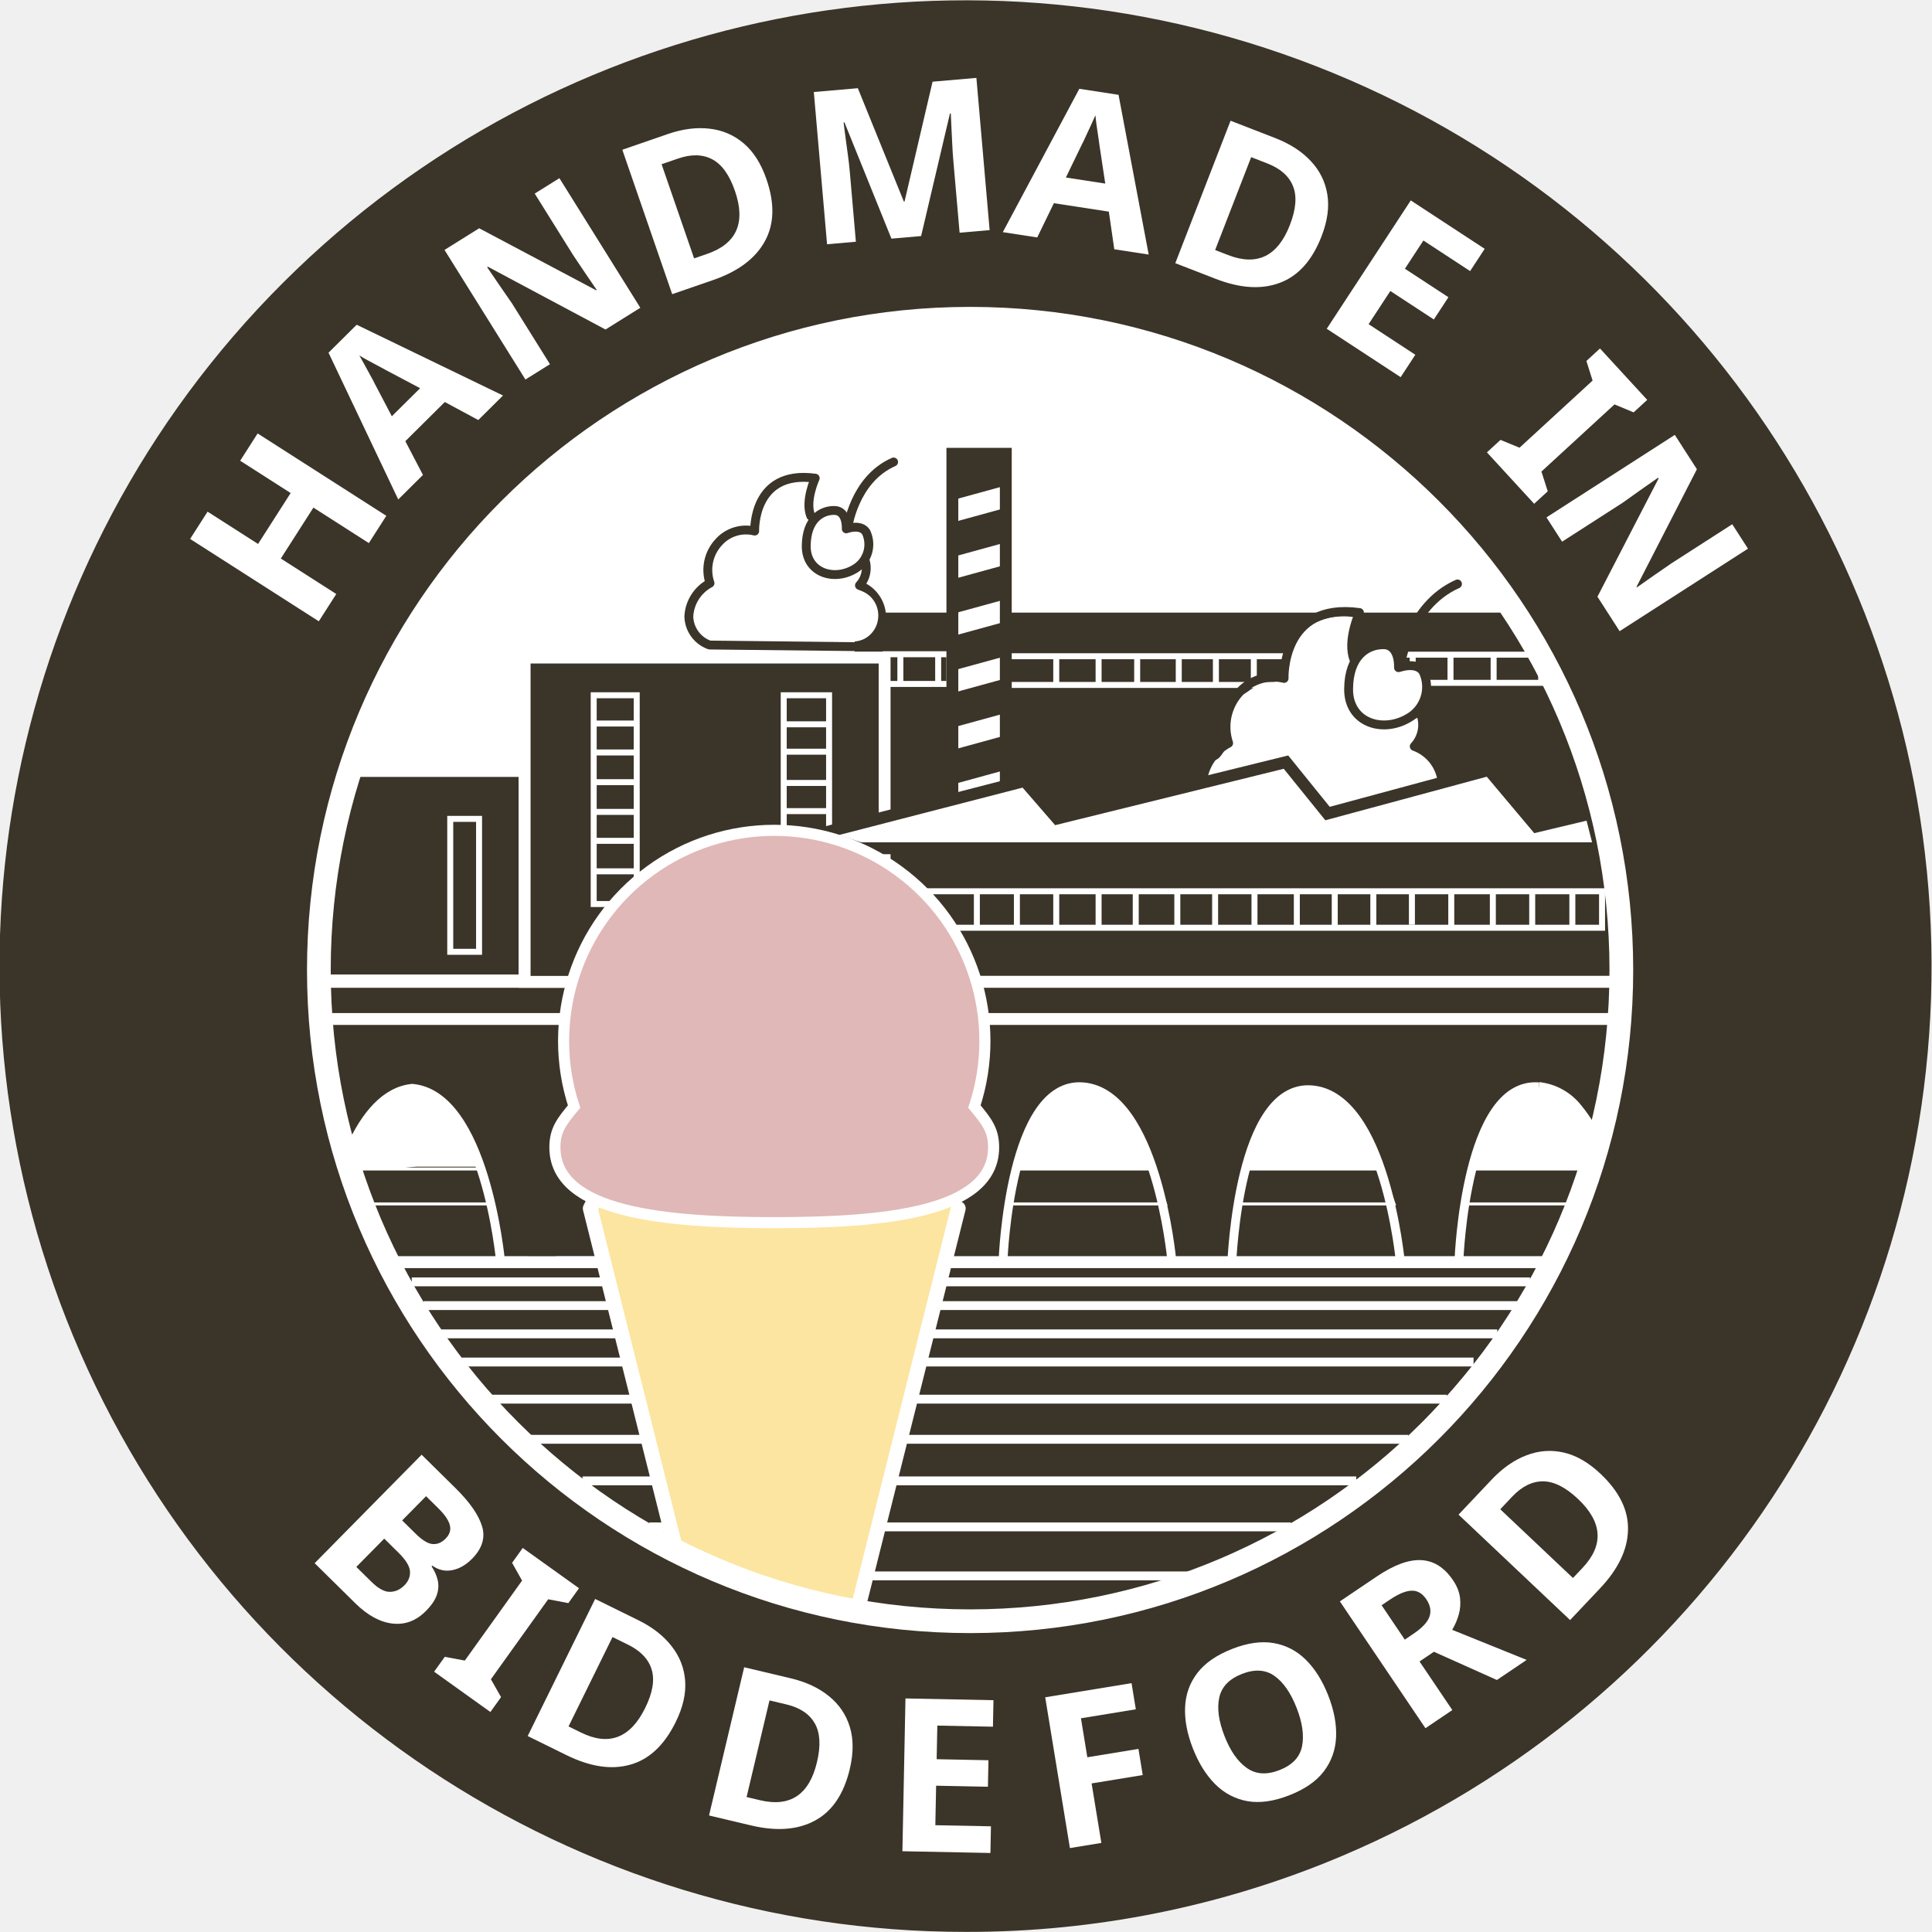
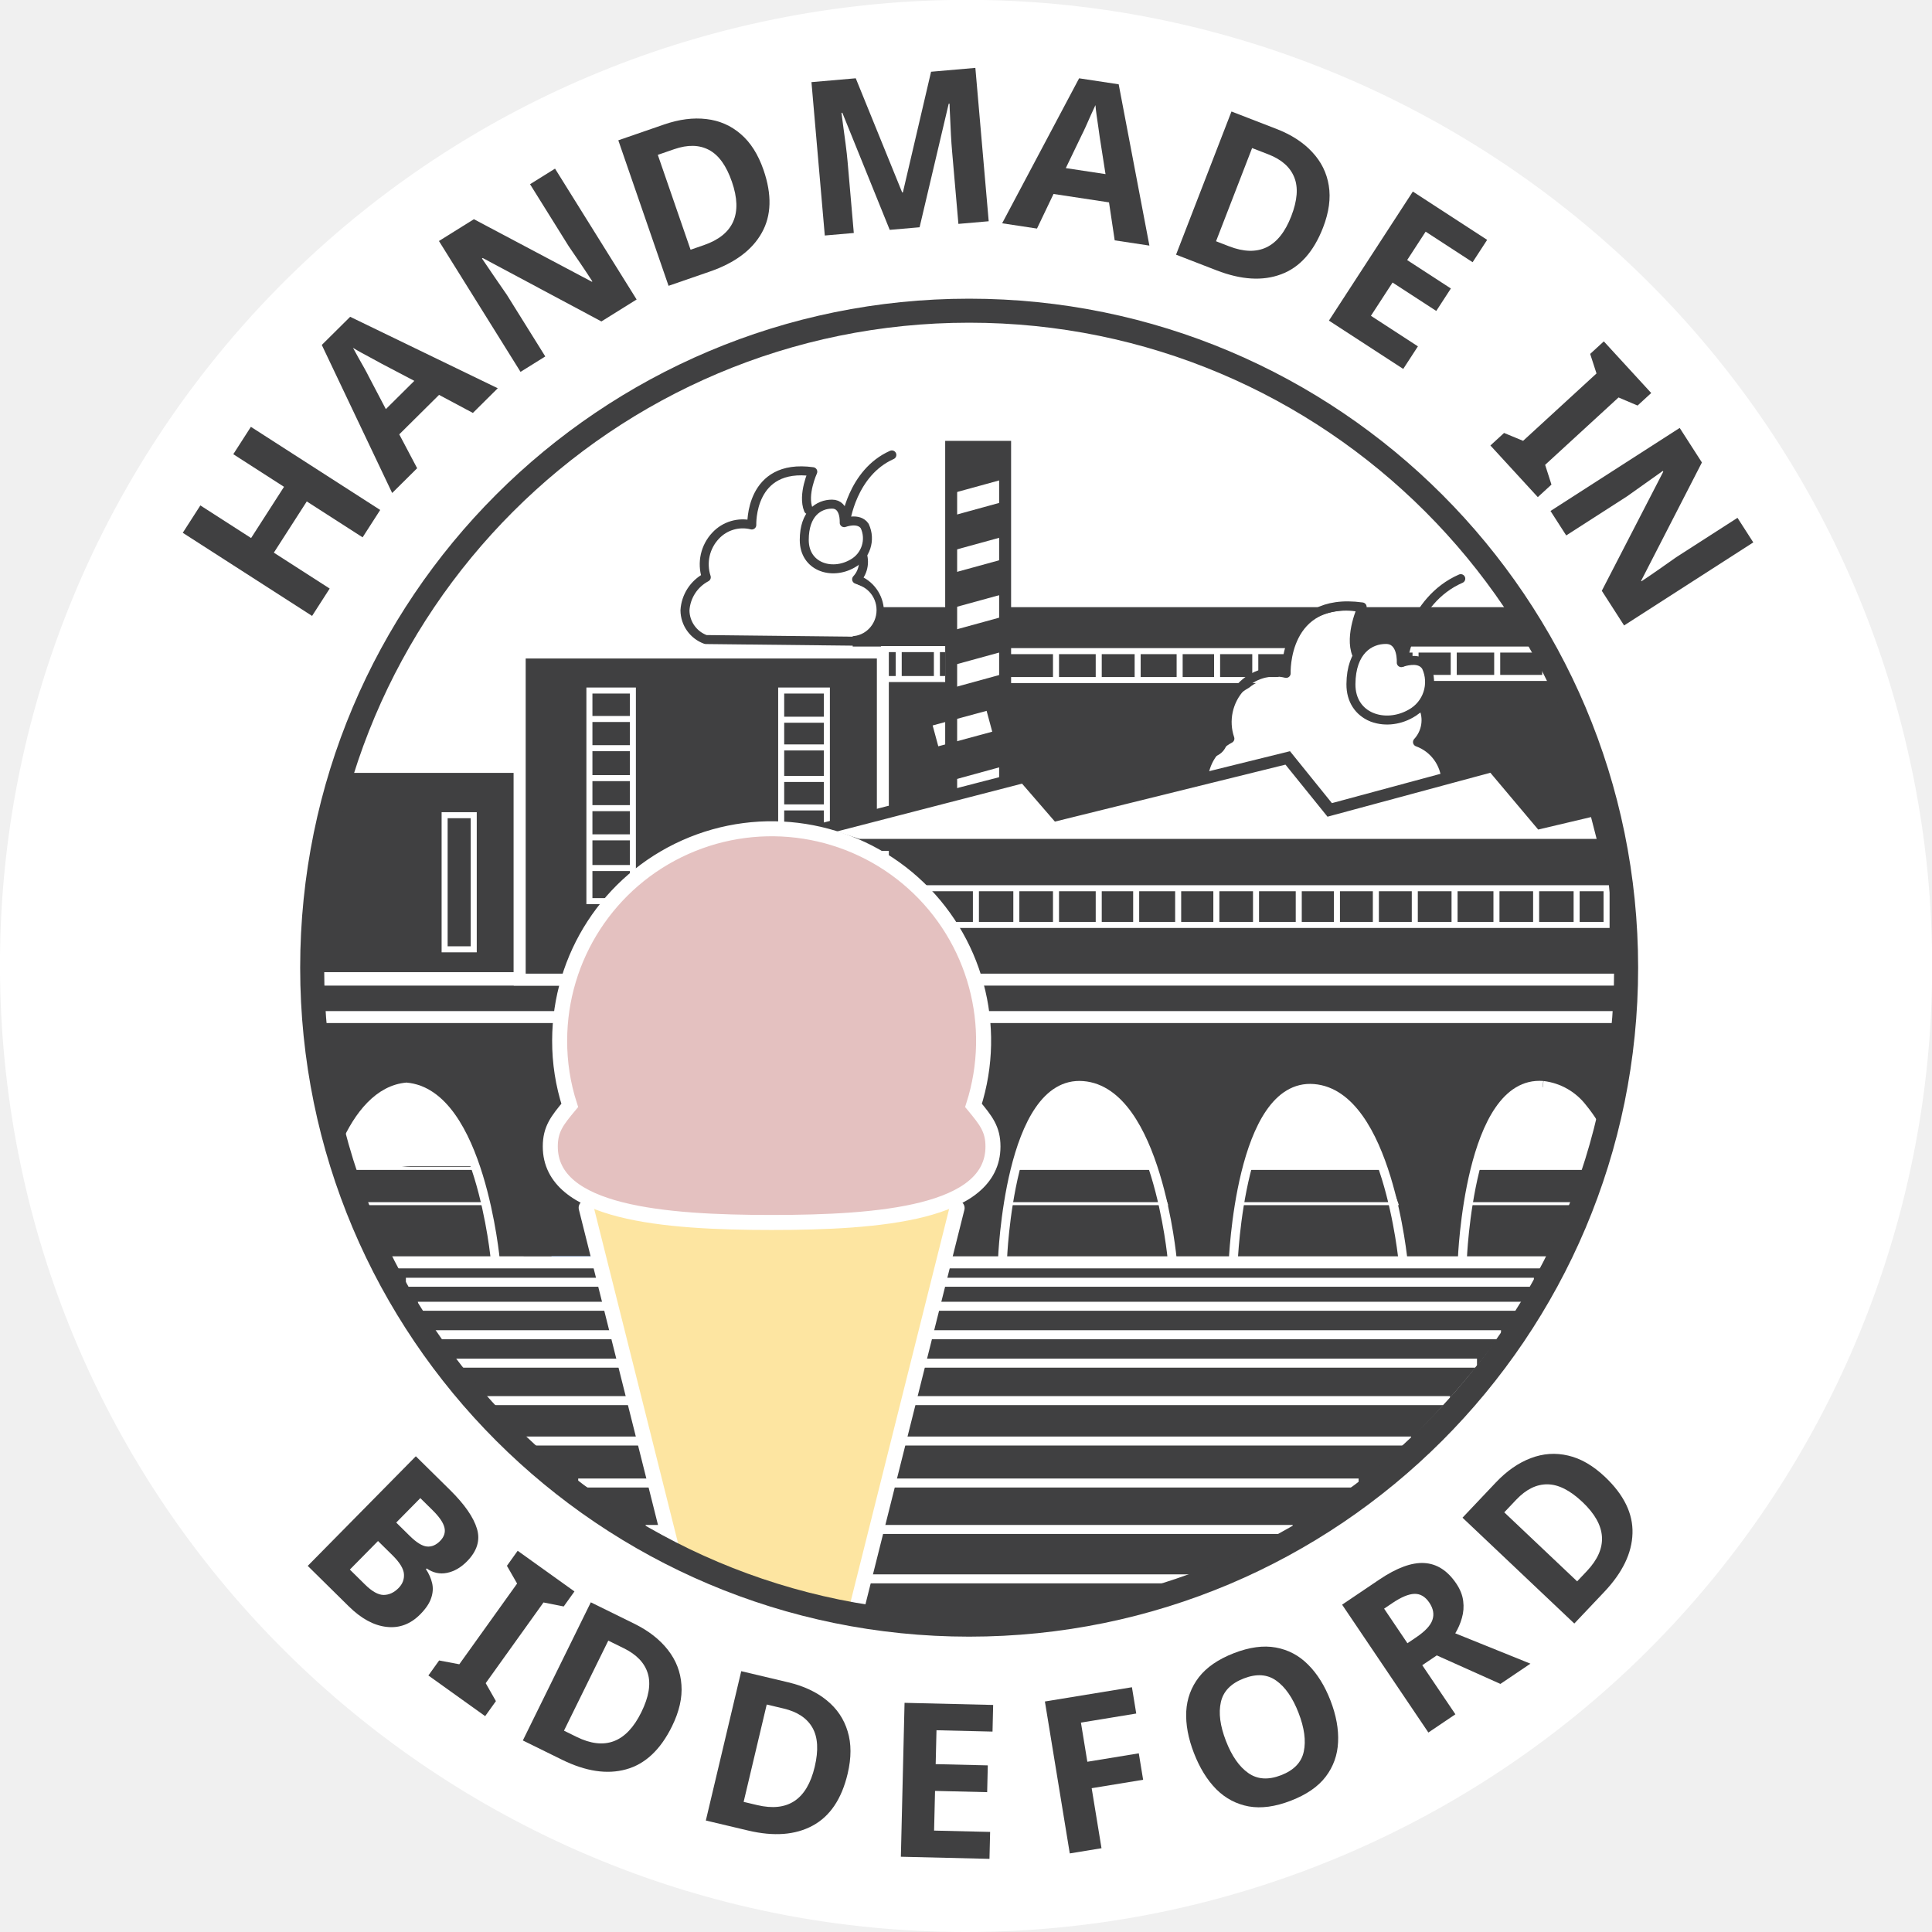
- <svg xmlns="http://www.w3.org/2000/svg" id="Layer_1" data-name="Layer 1" viewBox="0 0 174.26 174.24">
+ <svg xmlns="http://www.w3.org/2000/svg" id="Layer_1" data-name="Layer 1" viewBox="0 0 208.44 208.44">
  <defs>
-     <style>.cls-1,.cls-11,.cls-13,.cls-14,.cls-15,.cls-16,.cls-18,.cls-22{fill:none;}.cls-12,.cls-19,.cls-2,.cls-23,.cls-25,.cls-26{fill:#fff;}.cls-3{fill:#7f8082;}.cls-10,.cls-4,.cls-7,.cls-8,.cls-9{fill:#3b3428;}.cls-5{fill:#6b92c6;}.cls-6{fill:#485ea5;}.cls-17,.cls-6{stroke:#010101;}.cls-10,.cls-11,.cls-12,.cls-13,.cls-14,.cls-15,.cls-18,.cls-19,.cls-22,.cls-24,.cls-6,.cls-7,.cls-8,.cls-9{stroke-miterlimit:10;}.cls-6,.cls-7{stroke-width:0.27px;}.cls-10,.cls-11,.cls-12,.cls-15,.cls-21,.cls-22,.cls-24,.cls-7,.cls-8,.cls-9{stroke:#fff;}.cls-17,.cls-18,.cls-19,.cls-8{stroke-width:1.07px;}.cls-11,.cls-12,.cls-13,.cls-9{stroke-width:0.54px;}.cls-10{stroke-width:1.08px;}.cls-13,.cls-14{stroke:#221f1f;}.cls-14,.cls-15,.cls-16,.cls-23{stroke-width:0.8px;}.cls-16,.cls-18,.cls-19,.cls-23{stroke:#3b3428;}.cls-16,.cls-17,.cls-21,.cls-23{stroke-linecap:round;stroke-linejoin:round;}.cls-17{fill:#f06342;}.cls-20{clip-path:url(#clip-path);}.cls-21{fill:#fce5a1;stroke-width:1.34px;}.cls-22{stroke-width:2.14px;}.cls-24{fill:#e0b8b7;stroke-width:1px;}.cls-25{font-size:19.29px;}.cls-25,.cls-26{font-family:Averta-Semibold, Averta;font-weight:700;}.cls-26{font-size:19.29px;}</style>
+     <style>.cls-1,.cls-11,.cls-12,.cls-13,.cls-14,.cls-15,.cls-16,.cls-17,.cls-21{fill:none;}.cls-18,.cls-2,.cls-22{fill:#fff;}.cls-3{fill:#7f8081;}.cls-10,.cls-24,.cls-25,.cls-26,.cls-27,.cls-4,.cls-7,.cls-8,.cls-9{fill:#404041;}.cls-5{fill:#6a92c7;}.cls-6{fill:#485ea4;}.cls-16,.cls-6{stroke:#000;}.cls-10,.cls-11,.cls-12,.cls-13,.cls-14,.cls-17,.cls-18,.cls-21,.cls-23,.cls-6,.cls-7,.cls-8,.cls-9{stroke-miterlimit:10;}.cls-6,.cls-7{stroke-width:0.32px;}.cls-10,.cls-11,.cls-14,.cls-20,.cls-23,.cls-7,.cls-8,.cls-9{stroke:#fff;}.cls-16,.cls-17,.cls-18,.cls-8{stroke-width:1.29px;}.cls-11,.cls-12,.cls-9{stroke-width:0.65px;}.cls-10{stroke-width:1.3px;}.cls-12,.cls-13{stroke:#221f1f;}.cls-13,.cls-14,.cls-15,.cls-22{stroke-width:0.97px;}.cls-15,.cls-17,.cls-18,.cls-21,.cls-22{stroke:#404041;}.cls-15,.cls-16,.cls-20,.cls-22{stroke-linecap:round;stroke-linejoin:round;}.cls-19{clip-path:url(#clip-path);}.cls-20{fill:#fde5a1;}.cls-20,.cls-23{stroke-width:1.62px;}.cls-21{stroke-width:2.59px;}.cls-23{fill:#e4c1c0;}.cls-24,.cls-25,.cls-26,.cls-27{isolation:isolate;font-family:Averta-Bold, Averta;font-weight:700;}.cls-24{font-size:23.27px;}.cls-25{font-size:23.21px;}.cls-26{font-size:23.24px;}.cls-27{font-size:23.3px;}</style>
    <clipPath id="clip-path">
-       <circle class="cls-1" cx="87.5" cy="87.49" r="58.74" />
+       <circle class="cls-1" cx="104.56" cy="104.4" r="70.88" />
    </clipPath>
  </defs>
-   <path class="cls-2" d="M63.19,58.29a8.76,8.76,0,0,1-1-1.7,4.36,4.36,0,0,1,.2-1.18c.45-1.39,1.48-2.13,1.7-3.58a4.59,4.59,0,0,1,.86-2.41c.87-1,2.85-.42,3.36-1.61a3.32,3.32,0,0,0,.15-.71,4,4,0,0,1,4.14-3.26A.71.71,0,0,1,73,44c.09.08-.07.24,0,.36a7.82,7.82,0,0,1-.16,3.22,3.89,3.89,0,0,0,.94,3.17,3.48,3.48,0,0,0,3.19.58c.41-.08.93-.15,1.14.22s-.07.74,0,1.1-.47.46-.31.62c.68.7,1.82,1.58,1.8,2.55a3,3,0,0,1-1.37,2.44c-.77.46-1.15,1-2,1-3,.07-6.55-.31-9.54-.24C65.2,59,64.17,59.41,63.19,58.29Z" />
-   <rect class="cls-3" x="29.37" y="95.8" width="121.35" height="9.38" />
-   <rect class="cls-4" x="28.7" y="91.91" width="118.6" height="21.9" />
-   <polygon class="cls-5" points="61.84 114.2 50.07 114.2 50.74 108.03 61.84 108.03 61.84 114.2" />
-   <polygon class="cls-6" points="61.61 108.59 50.67 108.59 50.67 105.44 60.68 105.44 61.61 108.59" />
-   <path class="cls-2" d="M132.88,105.4a8.16,8.16,0,0,1,1-3.43A6.8,6.8,0,0,1,137,98.5a4.2,4.2,0,0,1,4.37.74,19.14,19.14,0,0,0,1.78,1.82,1.3,1.3,0,0,1,.41.36,1,1,0,0,1,.09.57,6.19,6.19,0,0,1-.88,3.41Z" />
-   <path class="cls-2" d="M112.28,105.45a8,8,0,0,1,1.65-4.42,5.78,5.78,0,0,1,3.5-2.79,4.24,4.24,0,0,1,2.93.7,9.27,9.27,0,0,1,2.21,2.12,8.47,8.47,0,0,1,.69,1c.57,1.06.67,2.33,1.26,3.38Z" />
-   <path class="cls-2" d="M91.65,105.36a8.14,8.14,0,0,1,1.65-4.42,5.8,5.8,0,0,1,3.51-2.79,4.23,4.23,0,0,1,2.92.7,9.12,9.12,0,0,1,2.21,2.13,6.75,6.75,0,0,1,.69,1c.58,1.06.68,2.33,1.26,3.38Z" />
-   <polygon class="cls-4" points="126.41 114.2 111.14 114.2 111.55 108.03 125.28 108.03 126.41 114.2" />
-   <polygon class="cls-7" points="125.74 108.59 111.55 108.59 112.42 105.44 124.61 105.44 125.74 108.59" />
-   <polygon class="cls-7" points="105.12 108.59 90.92 108.59 91.8 105.44 103.98 105.44 105.12 108.59" />
-   <polygon class="cls-4" points="146.97 114.2 131.71 114.2 132.11 108.03 145.84 108.03 146.97 114.2" />
-   <polygon class="cls-7" points="146.31 108.59 132.11 108.59 132.98 105.44 145.17 105.44 146.31 108.59" />
-   <rect class="cls-4" x="32.86" y="108.03" width="11.77" height="6.17" />
-   <path class="cls-2" d="M31.58,103.5a6.16,6.16,0,0,1,1-1.9,8.74,8.74,0,0,1,3.16-2.83,5.18,5.18,0,0,1,2-.38,2.65,2.65,0,0,1,1.36.28,5.92,5.92,0,0,1,1.3,1.34,13.62,13.62,0,0,1,1,1,5.71,5.71,0,0,1,.58,1c.5,1.06.94,2.16,1.44,3.22H37.63C35.94,105.26,30.82,106.58,31.58,103.5Z" />
-   <rect class="cls-2" x="31.61" y="27.49" width="111.98" height="41.61" />
-   <rect class="cls-8" x="76.56" y="54.72" width="69.47" height="33.84" />
-   <rect class="cls-8" x="28.3" y="69.54" width="19.02" height="18.89" />
-   <polygon class="cls-7" points="44.4 108.59 32.32 108.59 32.32 105.44 43.37 105.44 44.4 108.59" />
-   <rect class="cls-8" x="28.7" y="88.56" width="117.74" height="3.35" />
-   <rect class="cls-9" x="90.69" y="59.19" width="25.54" height="2.59" />
-   <rect class="cls-9" x="121.91" y="59.05" width="17.1" height="2.54" />
-   <rect class="cls-9" x="79.89" y="59.01" width="5.74" height="2.68" />
-   <path class="cls-10" d="M34.82,113.84h105a73.31,73.31,0,0,1-18.32,21.31c-16.3,12.86-48.13,19.09-74.36-3.77C41.42,126.38,40.74,122.13,34.82,113.84Z" />
-   <path class="cls-2" d="M109.57,74.41c-.92-.23-.59-1.09-.8-2s-.87-1.81-.31-2.68a3.12,3.12,0,0,1,.79-.94c.21-.15.46-.25.67-.4a2.9,2.9,0,0,0,.81-2.51,3.61,3.61,0,0,1,.58-2.62,9.74,9.74,0,0,1,1.21-.86,3.73,3.73,0,0,1,2-.8,1.59,1.59,0,0,0,1.25-.62,3,3,0,0,0,.24-1.3,4.33,4.33,0,0,1,2.17-3.28,6,6,0,0,1,4.15-.7c.15,1.85-.39,3.71-.32,5.75,0,1.2-.32,2.57.5,3.45a3.48,3.48,0,0,0,3.07.65,15.53,15.53,0,0,0,2.67-1c-.27,1.18-.7,3.57.48,3.81,1,.19.68.39.79.66a4.64,4.64,0,0,1,.39,1.4c.09,1.43,0,3.16-1.22,3.85a3.64,3.64,0,0,1-1.56.36,80.21,80.21,0,0,1-9.3.21c-1.53,0-3.06-.15-4.58-.27A22.21,22.21,0,0,1,109.57,74.41Z" />
-   <rect class="cls-9" x="40.61" y="73.86" width="2.6" height="11.99" />
-   <rect class="cls-8" x="47.32" y="59.31" width="32.47" height="29.25" />
-   <rect class="cls-9" x="53.55" y="62.71" width="3.88" height="18.83" />
-   <rect class="cls-9" x="70.69" y="62.71" width="4.09" height="13.2" />
-   <line class="cls-11" x1="53.35" y1="65.26" x2="57.63" y2="65.26" />
-   <line class="cls-11" x1="53.48" y1="67.87" x2="57.43" y2="67.87" />
-   <line class="cls-11" x1="53.48" y1="70.55" x2="57.43" y2="70.55" />
-   <line class="cls-11" x1="53.42" y1="73.23" x2="57.37" y2="73.23" />
-   <line class="cls-11" x1="53.48" y1="75.84" x2="57.5" y2="75.84" />
-   <line class="cls-11" x1="53.55" y1="78.59" x2="57.3" y2="78.59" />
-   <line class="cls-12" x1="70.76" y1="65.33" x2="74.71" y2="65.33" />
-   <line class="cls-12" x1="70.56" y1="67.8" x2="74.85" y2="67.8" />
-   <line class="cls-12" x1="70.63" y1="70.62" x2="74.91" y2="70.62" />
-   <line class="cls-12" x1="70.63" y1="73.16" x2="74.85" y2="73.16" />
-   <line class="cls-11" x1="81.21" y1="59.23" x2="81.21" y2="61.71" />
-   <line class="cls-11" x1="84.62" y1="59.1" x2="84.62" y2="61.78" />
-   <line class="cls-11" x1="95.27" y1="59.23" x2="95.27" y2="61.84" />
-   <line class="cls-11" x1="99.09" y1="59.3" x2="99.09" y2="61.71" />
-   <line class="cls-12" x1="102.57" y1="59.23" x2="102.57" y2="61.78" />
-   <line class="cls-11" x1="106.32" y1="59.23" x2="106.32" y2="61.71" />
-   <line class="cls-11" x1="109.67" y1="59.23" x2="109.67" y2="61.78" />
-   <line class="cls-11" x1="113.09" y1="59.23" x2="113.09" y2="61.71" />
-   <line class="cls-11" x1="127.42" y1="59.23" x2="127.42" y2="61.51" />
-   <line class="cls-11" x1="130.83" y1="59.23" x2="130.83" y2="61.71" />
-   <line class="cls-11" x1="134.72" y1="59.23" x2="134.72" y2="61.71" />
-   <line class="cls-13" x1="73.84" y1="80.33" x2="73.84" y2="83.61" />
-   <line class="cls-13" x1="77.32" y1="80.39" x2="77.32" y2="83.61" />
-   <line class="cls-13" x1="81.28" y1="80.33" x2="81.28" y2="83.61" />
-   <line class="cls-13" x1="84.62" y1="80.39" x2="84.62" y2="83.61" />
-   <polygon class="cls-4" points="144.5 80.39 144.5 83.68 141.82 83.68 141.82 83.54 141.82 80.39 144.5 80.39" />
-   <polygon class="cls-4" points="141.82 83.54 141.82 83.68 138.2 83.68 138.2 83.47 138.2 80.39 141.82 80.39 141.82 83.54" />
-   <polygon class="cls-4" points="138.2 83.47 138.2 83.68 134.65 83.68 134.65 80.46 134.65 80.39 138.2 80.39 138.2 83.47" />
-   <polygon class="cls-4" points="134.65 80.46 134.65 83.68 130.9 83.68 130.9 83.47 130.9 80.39 134.65 80.39 134.65 80.46" />
-   <polygon class="cls-4" points="130.9 83.47 130.9 83.68 127.35 83.68 127.35 83.41 127.35 80.39 130.9 80.39 130.9 83.47" />
-   <polygon class="cls-4" points="127.35 83.41 127.35 83.68 123.87 83.68 123.87 83.54 123.87 80.39 127.35 80.39 127.35 83.41" />
-   <polygon class="cls-4" points="123.87 83.54 123.87 83.68 120.39 83.68 120.39 80.39 123.87 80.39 123.87 83.54" />
-   <polygon class="cls-4" points="120.39 80.39 120.39 83.68 116.97 83.68 116.97 83.61 116.97 80.39 120.39 80.39" />
-   <polygon class="cls-4" points="116.97 83.61 116.97 83.68 113.15 83.68 113.15 83.54 113.15 80.39 116.97 80.39 116.97 83.61" />
-   <polygon class="cls-4" points="113.15 83.54 113.15 83.68 109.6 83.68 109.6 83.61 109.6 80.39 113.15 80.39 113.15 83.54" />
-   <polygon class="cls-4" points="109.6 83.61 109.6 83.68 106.19 83.68 106.19 80.39 109.6 80.39 109.6 83.61" />
-   <polygon class="cls-4" points="106.19 80.39 106.19 83.68 102.44 83.68 102.44 83.61 102.44 80.39 106.19 80.39" />
-   <polygon class="cls-4" points="102.44 83.61 102.44 83.68 99.09 83.68 99.09 83.54 99.09 80.39 102.44 80.39 102.44 83.61" />
-   <polygon class="cls-4" points="99.09 83.54 99.09 83.68 95.27 83.68 95.27 83.54 95.27 80.39 99.09 80.39 99.09 83.54" />
-   <polygon class="cls-4" points="95.27 83.54 95.27 83.68 91.72 83.68 91.72 83.54 91.72 80.39 95.27 80.39 95.27 83.54" />
-   <polygon class="cls-4" points="91.72 83.54 91.72 83.68 88.11 83.68 88.11 80.39 91.72 80.39 91.72 83.54" />
-   <rect class="cls-4" x="70.29" y="80.39" width="17.81" height="3.28" />
-   <polygon class="cls-11" points="141.82 80.39 144.5 80.39 144.5 83.68 141.82 83.68 138.2 83.68 134.65 83.68 130.9 83.68 127.35 83.68 123.87 83.68 120.39 83.68 116.97 83.68 113.15 83.68 109.6 83.68 106.19 83.68 102.44 83.68 99.09 83.68 95.27 83.68 91.72 83.68 88.11 83.68 70.29 83.68 70.29 80.39 88.11 80.39 91.72 80.39 95.27 80.39 99.09 80.39 102.44 80.39 106.19 80.39 109.6 80.39 113.15 80.39 116.97 80.39 120.39 80.39 123.87 80.39 127.35 80.39 130.9 80.39 134.65 80.39 138.2 80.39 141.82 80.39" />
-   <polyline class="cls-11" points="88.11 80.33 88.11 80.39 88.11 83.68 88.11 83.74" />
-   <polyline class="cls-11" points="91.72 80.33 91.72 80.39 91.72 83.54" />
-   <line class="cls-11" x1="95.27" y1="80.39" x2="95.27" y2="83.54" />
-   <polyline class="cls-11" points="99.09 80.33 99.09 80.39 99.09 83.54" />
-   <line class="cls-11" x1="102.44" y1="80.39" x2="102.44" y2="83.61" />
-   <line class="cls-11" x1="106.19" y1="80.39" x2="106.19" y2="83.68" />
-   <line class="cls-11" x1="109.6" y1="80.39" x2="109.6" y2="83.61" />
-   <polyline class="cls-11" points="113.15 80.33 113.15 80.39 113.15 83.54" />
-   <line class="cls-11" x1="116.97" y1="80.39" x2="116.97" y2="83.61" />
-   <line class="cls-11" x1="120.39" y1="80.39" x2="120.39" y2="83.68" />
-   <polyline class="cls-11" points="123.87 80.33 123.87 80.39 123.87 83.54" />
-   <line class="cls-11" x1="127.35" y1="80.39" x2="127.35" y2="83.41" />
-   <line class="cls-11" x1="130.9" y1="80.39" x2="130.9" y2="83.48" />
-   <polyline class="cls-11" points="134.65 80.46 134.65 83.68 134.65 83.81" />
-   <polyline class="cls-11" points="138.2 80.26 138.2 80.39 138.2 83.47" />
-   <line class="cls-11" x1="141.82" y1="80.39" x2="141.82" y2="83.54" />
-   <path class="cls-14" d="M69.86,113.44s.59-16.08,7.2-15.54,8,15.54,8,15.54" />
-   <line class="cls-15" x1="37.14" y1="115.62" x2="138" y2="115.62" />
-   <line class="cls-15" x1="38.21" y1="117.76" x2="137.2" y2="117.76" />
-   <line class="cls-15" x1="39.69" y1="120.31" x2="135.05" y2="120.31" />
-   <line class="cls-15" x1="41.43" y1="122.85" x2="132.91" y2="122.85" />
-   <line class="cls-15" x1="130.5" y1="126.2" x2="43.7" y2="126.2" />
-   <line class="cls-15" x1="127.02" y1="129.82" x2="47.59" y2="129.82" />
-   <line class="cls-15" x1="122.33" y1="133.57" x2="52.54" y2="133.57" />
-   <line class="cls-15" x1="116.44" y1="137.72" x2="58.57" y2="137.72" />
-   <line class="cls-15" x1="107.46" y1="142.14" x2="64.6" y2="142.14" />
-   <line class="cls-13" x1="123.94" y1="59.23" x2="123.94" y2="61.51" />
-   <path class="cls-16" d="M76.45,47.67s.55-4.42,4.15-6" />
-   <path class="cls-4" d="M87.13,174.25A87.1,87.1,0,0,1,25.52,25.51,87.13,87.13,0,1,1,121.05,167.4,86.53,86.53,0,0,1,87.13,174.25Zm0-145.87a58.76,58.76,0,1,0,41.53,17.21A58.32,58.32,0,0,0,87.13,28.38Z" />
-   <line class="cls-17" x1="110.76" y1="75.63" x2="127.73" y2="75.82" />
-   <path class="cls-15" d="M111.11,113.85s.59-16.09,7.2-15.55,8,15.55,8,15.55" />
-   <path class="cls-15" d="M37.14,98.16c6.61.54,8,15.55,8,15.55" />
-   <path class="cls-15" d="M131.6,113.58s.6-16.09,7.2-15.55" />
-   <path class="cls-15" d="M90.48,113.58s.6-16.09,7.2-15.55,8,15.55,8,15.55" />
-   <polyline class="cls-15" points="138.94 113.88 105.69 113.88 90.48 113.88 35.4 113.88" />
-   <path class="cls-15" d="M37.24,98.16c-2.48.2-4.33,2.53-5.55,5.25" />
-   <path class="cls-15" d="M138.8,98a5.2,5.2,0,0,1,3.55,2,12.82,12.82,0,0,1,1.8,2.93" />
-   <rect class="cls-4" x="85.9" y="40.88" width="4.82" height="34.96" />
-   <rect class="cls-2" x="85.76" y="54.76" width="5.02" height="1.94" transform="translate(-11.6 25.35) rotate(-15.35)" />
-   <rect class="cls-2" x="85.76" y="59.89" width="5.02" height="1.94" transform="translate(-12.96 25.53) rotate(-15.35)" />
-   <rect class="cls-2" x="85.76" y="65.02" width="5.02" height="1.94" transform="translate(-14.32 25.72) rotate(-15.35)" />
-   <rect class="cls-2" x="85.76" y="49.63" width="5.02" height="1.94" transform="translate(-10.24 25.17) rotate(-15.35)" />
-   <rect class="cls-2" x="85.76" y="44.5" width="5.02" height="1.94" transform="translate(-8.89 24.99) rotate(-15.35)" />
-   <rect class="cls-2" x="85.76" y="70.15" width="5.02" height="1.94" transform="translate(-15.68 25.9) rotate(-15.35)" />
-   <path class="cls-16" d="M73.13,46.54c-.55-1.36.4-3.41.4-3.41-5.68-.78-5.46,4.77-5.46,4.77a3.29,3.29,0,0,0-3.24,1,3.68,3.68,0,0,0-.79,3.7,3.61,3.61,0,0,0-1.91,3A2.81,2.81,0,0,0,64,58.18l13.62.15a2.9,2.9,0,0,0,1.9-2.72,3.07,3.07,0,0,0-2-2.81,2.29,2.29,0,0,0,.38-2.57" />
-   <path class="cls-2" d="M128.37,60.58a3.23,3.23,0,0,1-1.37,4.2c-2.33,1.33-5.39.33-5.36-2.64s1.66-4,3.15-4,1.35,2.07,1.35,2.07l.14,0C126.69,60.05,127.86,59.78,128.37,60.58Z" />
-   <path class="cls-16" d="M110.76,74a3.48,3.48,0,0,1-2.32-3.28,4.48,4.48,0,0,1,2.38-3.69,4.62,4.62,0,0,1,1-4.62,4.14,4.14,0,0,1,4-1.22s-.27-6.92,6.8-5.94c0,0-1.17,2.55-.49,4.25" />
-   <path class="cls-16" d="M127.73,74.21a3.6,3.6,0,0,0,2.37-3.38,3.85,3.85,0,0,0-2.54-3.51,2.86,2.86,0,0,0,.47-3.2" />
-   <path class="cls-16" d="M126.14,60.22s.13-2.06-1.35-2.07-3.13,1-3.15,4,3,4,5.36,2.64a3.23,3.23,0,0,0,1.37-4.2c-.51-.8-1.68-.53-2.09-.41Z" />
-   <path class="cls-16" d="M126.28,60.17s.7-5.5,5.18-7.5" />
-   <rect class="cls-4" x="47.68" y="102.12" width="10.89" height="11.16" />
-   <rect class="cls-18" x="85.9" y="40.93" width="4.82" height="34.96" />
-   <polygon class="cls-19" points="134.29 69.45 138.58 74.55 143.49 73.38 144.29 76.51 77.59 76.51 73.75 75.26 92.42 70.44 95.36 73.83 115.99 68.74 119.74 73.38 134.29 69.45" />
-   <circle class="cls-1" cx="87.5" cy="87.49" r="58.74" />
-   <g class="cls-20">
-     <path class="cls-21" d="M69.83,75.89,53.24,109l13.44,53.59.87,3.48a2.36,2.36,0,0,0,4.57,0L86.43,109" />
+   <path class="cls-2" d="M75.22,69.17A11.1,11.1,0,0,1,74,67.11a5.71,5.71,0,0,1,.24-1.42c.55-1.69,1.79-2.57,2.07-4.32a5.34,5.34,0,0,1,1-2.91c1-1.15,3.45-.51,4.06-1.94a4.25,4.25,0,0,0,.18-.86,4.84,4.84,0,0,1,5-3.94,1,1,0,0,1,.56.19c.12.11-.08.3,0,.45a9,9,0,0,1-.2,3.88A4.68,4.68,0,0,0,88,60.06a4.23,4.23,0,0,0,3.85.71c.49-.11,1.13-.18,1.37.25s-.08.9,0,1.34c.07.26-.57.55-.38.75.82.84,2.2,1.9,2.17,3.07a3.56,3.56,0,0,1-1.65,3c-.93.55-1.38,1.14-2.46,1.17-3.6.08-7.9-.38-11.5-.3C77.64,70,76.4,70.51,75.22,69.17Z" />
+   <rect class="cls-3" x="34.41" y="114.42" width="146.43" height="11.31" />
+   <rect class="cls-4" x="33.61" y="109.73" width="143.12" height="26.43" />
+   <polygon class="cls-5" points="73.59 136.63 59.38 136.63 60.19 129.18 73.59 129.18 73.59 136.63" />
+   <polygon class="cls-6" points="73.31 129.86 60.11 129.86 60.11 126.06 72.19 126.06 73.31 129.86" />
+   <path class="cls-2" d="M159.31,126a9.93,9.93,0,0,1,1.19-4.15,8.14,8.14,0,0,1,3.81-4.18,5.06,5.06,0,0,1,5.27.9,22.23,22.23,0,0,0,2.15,2.19,1.87,1.87,0,0,1,.5.43,1.37,1.37,0,0,1,.1.69,7.43,7.43,0,0,1-1.05,4.11Z" />
+   <path class="cls-2" d="M134.47,126.07a9.86,9.86,0,0,1,2-5.34c1-1.53,2.41-3,4.24-3.36a5.14,5.14,0,0,1,3.53.84,11.39,11.39,0,0,1,2.66,2.57,8.27,8.27,0,0,1,.83,1.2c.7,1.28.82,2.81,1.52,4.08Z" />
+   <path class="cls-2" d="M109.56,126a9.86,9.86,0,0,1,2-5.34,7.08,7.08,0,0,1,4.24-3.36,5.14,5.14,0,0,1,3.53.84,11.39,11.39,0,0,1,2.66,2.57,8.27,8.27,0,0,1,.83,1.2c.7,1.28.82,2.81,1.52,4.08Z" />
+   <polygon class="cls-4" points="151.51 136.63 133.09 136.63 133.57 129.18 150.14 129.18 151.51 136.63" />
+   <polygon class="cls-7" points="150.7 129.86 133.57 129.86 134.63 126.06 149.33 126.06 150.7 129.86" />
+   <polygon class="cls-7" points="125.81 129.86 108.68 129.86 109.74 126.06 124.44 126.06 125.81 129.86" />
+   <polygon class="cls-4" points="176.32 136.63 157.9 136.63 158.38 129.18 174.95 129.18 176.32 136.63" />
+   <polygon class="cls-7" points="175.51 129.86 158.38 129.86 159.44 126.06 174.14 126.06 175.51 129.86" />
+   <rect class="cls-4" x="38.62" y="129.18" width="14.21" height="7.45" />
+   <path class="cls-2" d="M37.08,123.73a7.51,7.51,0,0,1,1.14-2.28A10.47,10.47,0,0,1,42,118a6.15,6.15,0,0,1,2.43-.47,3.32,3.32,0,0,1,1.64.34,7.59,7.59,0,0,1,1.58,1.62c.38.42.85.77,1.2,1.22a7.49,7.49,0,0,1,.7,1.23c.61,1.28,1.13,2.61,1.74,3.89h-7C42.34,125.84,36.17,127.43,37.08,123.73Z" />
+   <rect class="cls-2" x="37.11" y="31.99" width="135.12" height="50.21" />
+   <rect class="cls-8" x="91.35" y="64.86" width="83.83" height="40.84" />
+   <rect class="cls-8" x="33.12" y="82.74" width="22.95" height="22.79" />
+   <polygon class="cls-7" points="52.55 129.86 37.97 129.86 37.97 126.06 51.3 126.06 52.55 129.86" />
+   <rect class="cls-8" x="33.61" y="105.69" width="142.07" height="4.04" />
+   <rect class="cls-9" x="108.4" y="70.25" width="30.82" height="3.12" />
+   <rect class="cls-9" x="146.08" y="70.08" width="20.63" height="3.06" />
+   <rect class="cls-9" x="95.37" y="70.03" width="6.93" height="3.23" />
+   <path class="cls-10" d="M41,136.19H167.7a88.26,88.26,0,0,1-22.1,25.71c-19.67,15.53-58.09,23-89.73-4.54C49,151.33,48.13,146.19,41,136.19Z" />
+   <path class="cls-2" d="M131.19,88.61c-1.12-.28-.72-1.31-1-2.43s-1-2.19-.37-3.24a3.61,3.61,0,0,1,1-1.13c.25-.18.56-.3.81-.48.9-.65,1-1.93,1-3s-.07-2.35.69-3.15a12.15,12.15,0,0,1,1.46-1,4.48,4.48,0,0,1,2.39-1,1.92,1.92,0,0,0,1.5-.75,3.68,3.68,0,0,0,.29-1.57,5.22,5.22,0,0,1,2.62-4,7.21,7.21,0,0,1,5-.85c.19,2.23-.46,4.48-.37,6.94,0,1.45-.4,3.1.6,4.16s2.4,1,3.7.79a18.54,18.54,0,0,0,3.22-1.26c-.33,1.43-.85,4.32.59,4.6,1.16.22.82.47,1,.8a5.89,5.89,0,0,1,.46,1.69c.11,1.72,0,3.81-1.47,4.65a4.43,4.43,0,0,1-1.89.43,102.27,102.27,0,0,1-11.21.26c-1.85-.06-3.69-.19-5.53-.34C134.13,88.62,132.62,89,131.19,88.61Z" />
+   <rect class="cls-9" x="47.97" y="87.95" width="3.14" height="14.47" />
+   <rect class="cls-8" x="56.07" y="70.4" width="39.18" height="35.29" />
+   <rect class="cls-9" x="63.59" y="74.5" width="4.69" height="22.72" />
+   <rect class="cls-9" x="84.28" y="74.5" width="4.93" height="15.93" />
+   <line class="cls-11" x1="63.35" y1="77.57" x2="68.52" y2="77.57" />
+   <line class="cls-11" x1="63.51" y1="80.72" x2="68.27" y2="80.72" />
+   <line class="cls-11" x1="63.51" y1="83.95" x2="68.27" y2="83.95" />
+   <line class="cls-11" x1="63.43" y1="87.19" x2="68.19" y2="87.19" />
+   <line class="cls-11" x1="63.51" y1="90.34" x2="68.36" y2="90.34" />
+   <line class="cls-11" x1="63.59" y1="93.65" x2="68.11" y2="93.65" />
+   <line class="cls-11" x1="84.36" y1="77.65" x2="89.12" y2="77.65" />
+   <line class="cls-11" x1="84.11" y1="80.64" x2="89.29" y2="80.64" />
+   <line class="cls-11" x1="84.19" y1="84.04" x2="89.37" y2="84.04" />
+   <line class="cls-11" x1="84.19" y1="87.11" x2="89.29" y2="87.11" />
+   <line class="cls-11" x1="96.96" y1="70.3" x2="96.96" y2="73.29" />
+   <line class="cls-11" x1="101.08" y1="70.14" x2="101.08" y2="73.37" />
+   <line class="cls-11" x1="113.93" y1="70.3" x2="113.93" y2="73.45" />
+   <line class="cls-11" x1="118.54" y1="70.38" x2="118.54" y2="73.29" />
+   <line class="cls-11" x1="122.74" y1="70.3" x2="122.74" y2="73.37" />
+   <line class="cls-11" x1="127.27" y1="70.3" x2="127.27" y2="73.29" />
+   <line class="cls-11" x1="131.31" y1="70.3" x2="131.31" y2="73.37" />
+   <line class="cls-11" x1="135.43" y1="70.3" x2="135.43" y2="73.29" />
+   <line class="cls-11" x1="152.72" y1="70.3" x2="152.72" y2="73.05" />
+   <line class="cls-11" x1="156.84" y1="70.3" x2="156.84" y2="73.29" />
+   <line class="cls-11" x1="161.53" y1="70.3" x2="161.53" y2="73.29" />
+   <line class="cls-12" x1="88.07" y1="95.75" x2="88.07" y2="99.71" />
+   <line class="cls-12" x1="92.28" y1="95.83" x2="92.28" y2="99.71" />
+   <line class="cls-12" x1="97.04" y1="95.75" x2="97.04" y2="99.71" />
+   <line class="cls-12" x1="101.08" y1="95.83" x2="101.08" y2="99.71" />
+   <polygon class="cls-4" points="173.33 95.83 173.33 99.79 170.1 99.79 170.1 99.63 170.1 95.83 173.33 95.83" />
+   <polygon class="cls-4" points="170.1 99.63 170.1 99.79 165.73 99.79 165.73 99.55 165.73 95.83 170.1 95.83 170.1 99.63" />
+   <polygon class="cls-4" points="165.73 99.55 165.73 99.79 161.45 99.79 161.45 95.91 161.45 95.83 165.73 95.83 165.73 99.55" />
+   <polygon class="cls-4" points="161.45 95.91 161.45 99.79 156.93 99.79 156.93 99.55 156.93 95.83 161.45 95.83 161.45 95.91" />
+   <polygon class="cls-4" points="156.93 99.55 156.93 99.79 152.64 99.79 152.64 99.47 152.64 95.83 156.93 95.83 156.93 99.55" />
+   <polygon class="cls-4" points="152.64 99.47 152.64 99.79 148.44 99.79 148.44 99.63 148.44 95.83 152.64 95.83 152.64 99.47" />
+   <polygon class="cls-4" points="148.44 99.63 148.44 99.79 144.24 99.79 144.24 95.83 148.44 95.83 148.44 99.63" />
+   <polygon class="cls-4" points="144.24 95.83 144.24 99.79 140.12 99.79 140.12 99.71 140.12 95.83 144.24 95.83" />
+   <polygon class="cls-4" points="140.12 99.71 140.12 99.79 135.51 99.79 135.51 99.63 135.51 95.83 140.12 95.83 140.12 99.71" />
+   <polygon class="cls-4" points="135.51 99.63 135.51 99.79 131.23 99.79 131.23 99.71 131.23 95.83 135.51 95.83 135.51 99.63" />
+   <polygon class="cls-4" points="131.23 99.71 131.23 99.79 127.1 99.79 127.1 95.83 131.23 95.83 131.23 99.71" />
+   <polygon class="cls-4" points="127.1 95.83 127.1 99.79 122.58 99.79 122.58 99.71 122.58 95.83 127.1 95.83" />
+   <polygon class="cls-4" points="122.58 99.71 122.58 99.79 118.54 99.79 118.54 99.63 118.54 95.83 122.58 95.83 122.58 99.71" />
+   <polygon class="cls-4" points="118.54 99.63 118.54 99.79 113.93 99.79 113.93 99.63 113.93 95.83 118.54 95.83 118.54 99.63" />
+   <polygon class="cls-4" points="113.93 99.63 113.93 99.79 109.65 99.79 109.65 99.63 109.65 95.83 113.93 95.83 113.93 99.63" />
+   <polygon class="cls-4" points="109.65 99.63 109.65 99.79 105.29 99.79 105.29 95.83 109.65 95.83 109.65 99.63" />
+   <rect class="cls-4" x="83.79" y="95.83" width="21.5" height="3.96" />
+   <polygon class="cls-11" points="170.1 95.83 173.33 95.83 173.33 99.79 170.1 99.79 165.73 99.79 161.45 99.79 156.93 99.79 152.64 99.79 148.44 99.79 144.24 99.79 140.12 99.79 135.51 99.79 131.23 99.79 127.1 99.79 122.58 99.79 118.54 99.79 113.93 99.79 109.65 99.79 105.29 99.79 83.79 99.79 83.79 95.83 105.29 95.83 109.65 95.83 113.93 95.83 118.54 95.83 122.58 95.83 127.1 95.83 131.23 95.83 135.51 95.83 140.12 95.83 144.24 95.83 148.44 95.83 152.64 95.83 156.93 95.83 161.45 95.83 165.73 95.83 170.1 95.83" />
+   <polyline class="cls-11" points="105.29 95.75 105.29 95.83 105.29 99.79 105.29 99.87" />
+   <polyline class="cls-11" points="109.65 95.75 109.65 95.83 109.65 99.63" />
+   <line class="cls-11" x1="113.93" y1="95.83" x2="113.93" y2="99.63" />
+   <polyline class="cls-11" points="118.54 95.75 118.54 95.83 118.54 99.63" />
+   <line class="cls-11" x1="122.58" y1="95.83" x2="122.58" y2="99.71" />
+   <line class="cls-11" x1="127.11" y1="95.83" x2="127.11" y2="99.79" />
+   <line class="cls-11" x1="131.23" y1="95.83" x2="131.23" y2="99.71" />
+   <polyline class="cls-11" points="135.51 95.75 135.51 95.83 135.51 99.63" />
+   <line class="cls-11" x1="140.12" y1="95.83" x2="140.12" y2="99.71" />
+   <line class="cls-11" x1="144.24" y1="95.83" x2="144.24" y2="99.79" />
+   <polyline class="cls-11" points="148.44 95.75 148.44 95.83 148.44 99.63" />
+   <line class="cls-11" x1="152.64" y1="95.83" x2="152.64" y2="99.47" />
+   <line class="cls-11" x1="156.93" y1="95.83" x2="156.93" y2="99.55" />
+   <polyline class="cls-11" points="161.45 95.91 161.45 99.79 161.45 99.95" />
+   <polyline class="cls-11" points="165.73 95.67 165.73 95.83 165.73 99.55" />
+   <line class="cls-11" x1="170.1" y1="95.83" x2="170.1" y2="99.63" />
+   <path class="cls-13" d="M83.27,135.73S84,116.33,92,117s9.66,18.76,9.66,18.76" />
+   <line class="cls-14" x1="43.79" y1="138.34" x2="165.49" y2="138.34" />
+   <line class="cls-14" x1="45.08" y1="140.93" x2="164.52" y2="140.93" />
+   <line class="cls-14" x1="46.86" y1="144" x2="161.94" y2="144" />
+   <line class="cls-14" x1="48.96" y1="147.07" x2="159.35" y2="147.07" />
+   <line class="cls-14" x1="156.44" y1="151.11" x2="51.71" y2="151.11" />
+   <line class="cls-14" x1="152.24" y1="155.47" x2="56.4" y2="155.47" />
+   <line class="cls-14" x1="146.58" y1="160" x2="62.38" y2="160" />
+   <line class="cls-14" x1="139.47" y1="165.01" x2="69.65" y2="165.01" />
+   <line class="cls-14" x1="128.64" y1="170.34" x2="76.92" y2="170.34" />
+   <line class="cls-12" x1="148.52" y1="70.3" x2="148.52" y2="73.05" />
+   <path class="cls-15" d="M91.22,56.34s.67-5.33,5-7.26" />
+   <path class="cls-2" d="M104.11,208.44a104.22,104.22,0,1,1,40.68-8.22A104.22,104.22,0,0,1,104.11,208.44Zm0-174.93a70.44,70.44,0,1,0,49.81,20.63A70.44,70.44,0,0,0,104.11,33.51Z" />
+   <line class="cls-16" x1="132.62" y1="90.08" x2="153.1" y2="90.31" />
+   <path class="cls-14" d="M133.05,136.2s.71-19.41,8.68-18.76,9.66,18.76,9.66,18.76" />
+   <path class="cls-14" d="M43.79,117.28c8,.64,9.66,18.76,9.66,18.76" />
+   <path class="cls-14" d="M157.77,135.88s.72-19.41,8.69-18.77" />
+   <path class="cls-14" d="M108.16,135.88s.71-19.41,8.68-18.76,9.63,18.76,9.63,18.76" />
+   <polyline class="cls-14" points="166.62 136.24 126.5 136.24 108.16 136.24 41.69 136.24" />
+   <path class="cls-14" d="M43.91,117.28c-3,.24-5.23,3-6.69,6.33" />
+   <path class="cls-14" d="M166.47,117.11a6.31,6.31,0,0,1,4.28,2.44,15.24,15.24,0,0,1,2.17,3.53" />
+   <rect class="cls-4" x="102.62" y="48.16" width="5.82" height="42.18" />
+   <rect class="cls-2" x="102.46" y="64.89" width="6.06" height="2.34" transform="translate(-13.72 30.28) rotate(-15.35)" />
+   <rect class="cls-2" x="102.46" y="71.08" width="6.06" height="2.34" transform="translate(-15.36 30.5) rotate(-15.35)" />
+   <rect class="cls-2" x="100.83" y="77.43" width="6.03" height="2.33" transform="translate(-16.94 29.88) rotate(-15.15)" />
+   <rect class="cls-2" x="102.46" y="58.7" width="6.06" height="2.34" transform="translate(-12.09 30.06) rotate(-15.35)" />
+   <rect class="cls-2" x="102.47" y="52.51" width="6.06" height="2.34" transform="translate(-10.45 29.84) rotate(-15.35)" />
+   <rect class="cls-2" x="102.46" y="83.47" width="6.06" height="2.34" transform="translate(-18.64 30.94) rotate(-15.35)" />
+   <path class="cls-15" d="M87.22,55c-.67-1.64.47-4.11.47-4.11-6.85-.95-6.58,5.75-6.58,5.75A4,4,0,0,0,77.2,57.8a4.5,4.5,0,0,0-1,4.48,4.33,4.33,0,0,0-2.3,3.57A3.38,3.38,0,0,0,76.14,69l16.44.18a3.49,3.49,0,0,0,2.3-3.28,3.74,3.74,0,0,0-2.46-3.4,2.77,2.77,0,0,0,.46-3.1" />
+   <path class="cls-2" d="M153.87,71.93A3.89,3.89,0,0,1,152.21,77c-2.81,1.6-6.5.4-6.46-3.19s2-4.82,3.8-4.81,1.63,2.5,1.63,2.5l.17-.06C151.84,71.29,153.25,71,153.87,71.93Z" />
+   <path class="cls-15" d="M132.62,88.15a4.23,4.23,0,0,1-2.8-4,5.39,5.39,0,0,1,2.87-4.46,5.56,5.56,0,0,1,1.19-5.57,5,5,0,0,1,4.88-1.47s-.34-8.35,8.2-7.17c0,0-1.42,3.08-.59,5.12" />
+   <path class="cls-15" d="M153.1,88.37A4.35,4.35,0,0,0,156,84.29a4.65,4.65,0,0,0-3.07-4.23,3.48,3.48,0,0,0,.58-3.87" />
+   <path class="cls-15" d="M151.18,71.49s.16-2.48-1.63-2.5-3.77,1.23-3.8,4.81,3.65,4.79,6.46,3.19a3.89,3.89,0,0,0,1.66-5.06c-.62-1-2-.64-2.52-.5Z" />
+   <path class="cls-15" d="M151.35,71.43s.84-6.64,6.25-9" />
+   <rect class="cls-4" x="56.5" y="122.04" width="13.15" height="13.47" />
+   <rect class="cls-17" x="102.62" y="48.21" width="5.82" height="42.18" />
+   <polygon class="cls-18" points="161.02 82.64 166.19 88.78 172.12 87.38 173.09 91.15 92.6 91.15 87.97 89.64 110.49 83.82 114.04 87.92 138.93 81.77 143.46 87.38 161.02 82.64" />
+   <circle class="cls-1" cx="104.56" cy="104.4" r="70.88" />
+   <g class="cls-19">
+     <path class="cls-20" d="M63.24,130.3,79.47,195l1,4.19a2.85,2.85,0,0,0,5.52,0l17.27-68.86" />
  </g>
-   <circle class="cls-1" cx="87.5" cy="87.49" r="58.74" />
-   <circle class="cls-22" cx="87.5" cy="87.49" r="58.74" />
-   <path class="cls-23" d="M76.33,47.7s.11-1.65-1.08-1.66-2.51.82-2.53,3.2,2.43,3.19,4.3,2.12A2.57,2.57,0,0,0,78.12,48C77.62,47.21,76.33,47.7,76.33,47.7Z" />
-   <path class="cls-24" d="M51.78,99.81c-1.11,1.34-1.73,2.11-1.73,3.68,0,5.94,10.11,6.79,19.78,6.79s19.79-.85,19.79-6.79c0-1.57-.62-2.34-1.73-3.68a19,19,0,1,0-36.11,0Zm34.65,8.35" />
-   <text class="cls-25" transform="translate(27.82 57.5) rotate(-57.38)">H</text>
-   <text class="cls-25" transform="translate(35.92 45.05) rotate(-44.77)">A</text>
-   <text class="cls-25" transform="translate(45.92 35.15) rotate(-31.98)">N</text>
-   <text class="cls-25" transform="translate(58.99 27.1) rotate(-19.05)">D</text>
-   <text class="cls-25" transform="translate(72.87 22.18) rotate(-4.97)">M</text>
-   <text class="cls-25" transform="translate(90.45 20.94) rotate(8.73)">A</text>
-   <text class="cls-25" transform="translate(104.39 23.11) rotate(21.21)">D</text>
-   <text class="cls-25" transform="matrix(0.84, 0.55, -0.55, 0.84, 118.21, 28.7)">E</text>
-   <text class="cls-25" transform="translate(128.8 35.96) rotate(41.4)"> </text>
-   <text class="cls-25" transform="matrix(0.68, 0.74, -0.74, 0.68, 133.69, 40.34)">I</text>
-   <text class="cls-25" transform="matrix(0.54, 0.84, -0.84, 0.54, 138.55, 45.21)">N</text>
-   <text class="cls-26" transform="matrix(0.71, 0.7, -0.7, 0.71, 27.15, 139.78)">B</text>
-   <text class="cls-26" transform="matrix(0.81, 0.58, -0.58, 0.81, 38.65, 150.42)">I</text>
-   <text class="cls-26" transform="translate(46.04 155.82) rotate(26.2)">D</text>
-   <text class="cls-26" transform="matrix(0.97, 0.23, -0.23, 0.97, 62.27, 163.35)">D</text>
-   <text class="cls-26" transform="matrix(1, 0.02, -0.02, 1, 79.66, 166.94)">E</text>
-   <text class="cls-26" transform="translate(94.79 166.97) rotate(-9.3)">F</text>
-   <text class="cls-26" transform="translate(109.06 164.55) rotate(-21.33)">O</text>
-   <text class="cls-26" transform="matrix(0.83, -0.56, 0.56, 0.83, 127.13, 156.85)">R</text>
-   <text class="cls-26" transform="matrix(0.69, -0.73, 0.73, 0.69, 140.42, 147.39)">D</text>
-   <ellipse class="cls-2" cx="76.96" cy="55.52" rx="2.26" ry="2.34" />
+   <circle class="cls-1" cx="104.56" cy="104.4" r="70.88" />
+   <circle class="cls-21" cx="104.56" cy="104.4" r="70.88" />
+   <path class="cls-22" d="M91.08,56.39s.13-2-1.31-2-3,1-3,3.87,2.93,3.84,5.19,2.55a3.11,3.11,0,0,0,1.33-4.06C92.64,55.79,91.08,56.39,91.08,56.39Z" />
+   <path class="cls-23" d="M61.47,119.26c-1.35,1.62-2.1,2.55-2.1,4.44,0,7.18,12.21,8.19,23.88,8.19s23.88-1,23.88-8.19c0-1.89-.76-2.82-2.1-4.44a22.87,22.87,0,1,0-44.65-7A22.46,22.46,0,0,0,61.47,119.26Z" />
+   <text class="cls-24" transform="matrix(0.54, -0.84, 0.84, 0.54, 32.54, 68.21)">H</text>
+   <text class="cls-24" transform="translate(42.31 53.19) rotate(-44.77)">A</text>
+   <text class="cls-24" transform="matrix(0.85, -0.53, 0.53, 0.85, 54.38, 41.23)">N</text>
+   <text class="cls-24" transform="translate(70.15 31.52) rotate(-19.05)">D</text>
+   <text class="cls-24" transform="translate(86.9 25.59) rotate(-4.97)">M</text>
+   <text class="cls-24" transform="matrix(0.99, 0.15, -0.15, 0.99, 108.12, 24.09)">A</text>
+   <text class="cls-25" transform="translate(124.93 26.72) rotate(21.16)">D</text>
+   <text class="cls-24" transform="translate(141.62 33.45) rotate(33.03)">E</text>
+   <text class="cls-24" transform="translate(160.29 47.51) rotate(47.45)">I</text>
+   <text class="cls-26" transform="matrix(0.54, 0.84, -0.84, 0.54, 166.15, 53.37)">N</text>
+   <text class="cls-24" transform="translate(31.71 167.47) rotate(44.6)">B</text>
+   <text class="cls-24" transform="matrix(0.81, 0.58, -0.58, 0.81, 45.61, 180.33)">I</text>
+   <text class="cls-24" transform="translate(54.53 186.85) rotate(26.2)">D</text>
+   <text class="cls-24" transform="matrix(0.97, 0.23, -0.23, 0.97, 74.12, 195.93)">D</text>
+   <text class="cls-24" transform="translate(95.1 200.27) rotate(1.37)">E</text>
+   <text class="cls-24" transform="translate(113.35 200.3) rotate(-9.3)">F</text>
+   <text class="cls-24" transform="matrix(0.93, -0.36, 0.36, 0.93, 130.57, 197.39)">O</text>
+   <text class="cls-27" transform="translate(152.37 188.09) rotate(-34.01)">R</text>
+   <text class="cls-24" transform="translate(168.41 176.68) rotate(-46.57)">D</text>
+   <ellipse class="cls-2" cx="91.84" cy="65.82" rx="2.73" ry="2.82" />
</svg>
